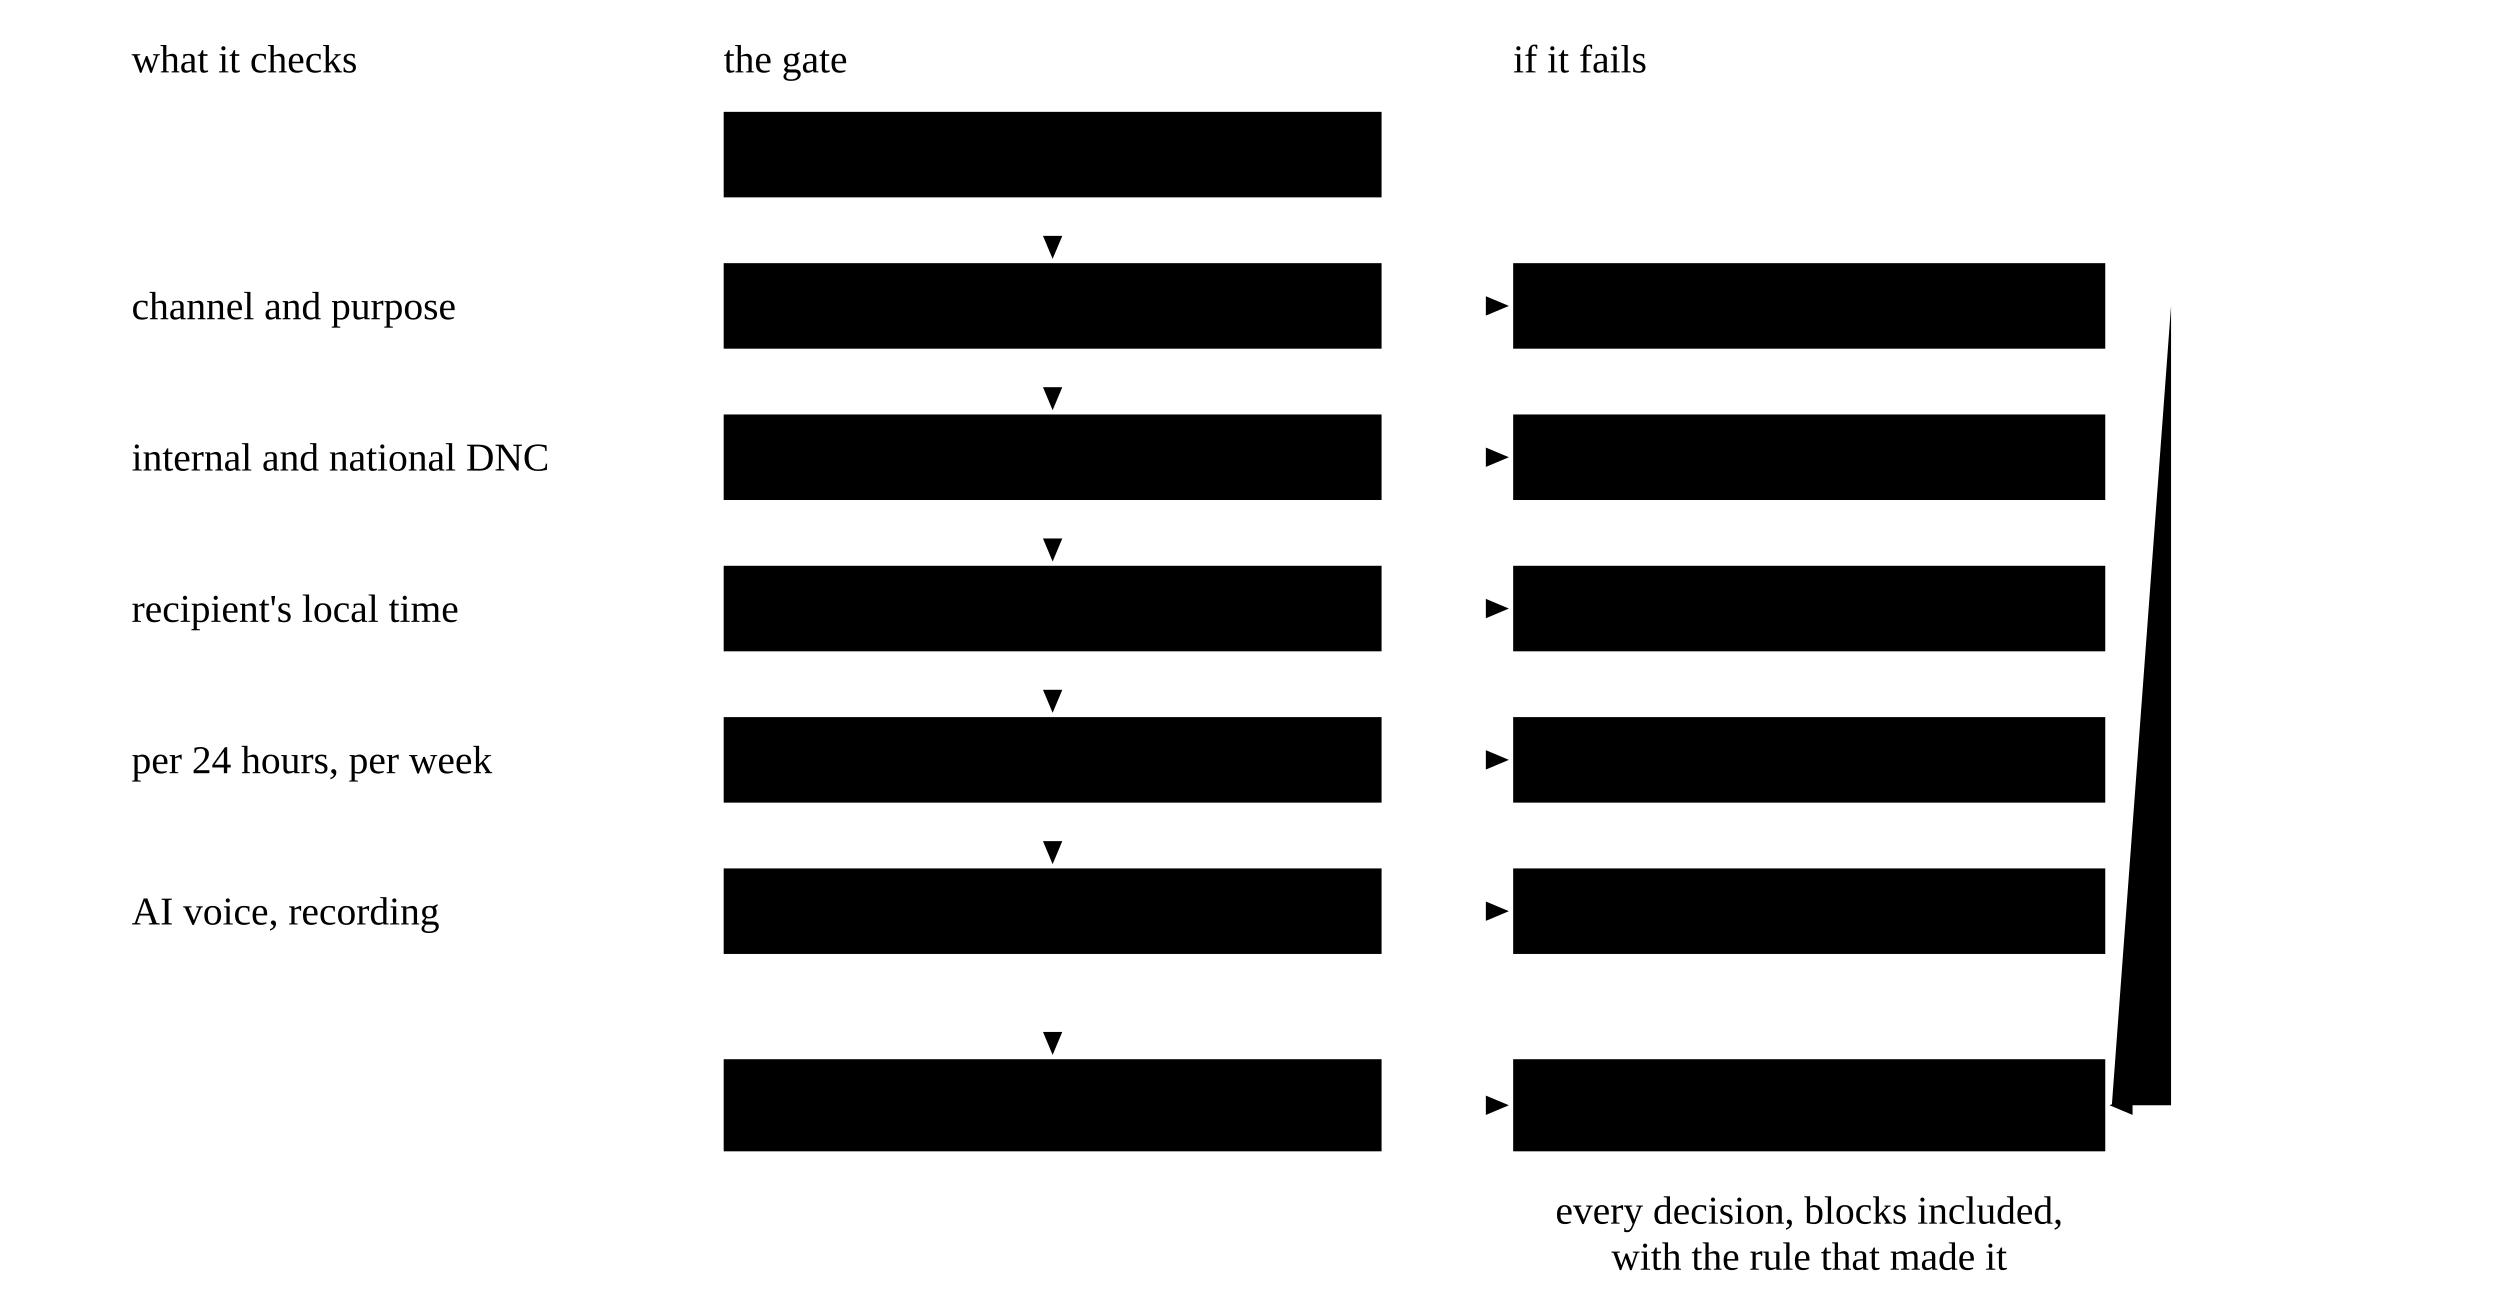
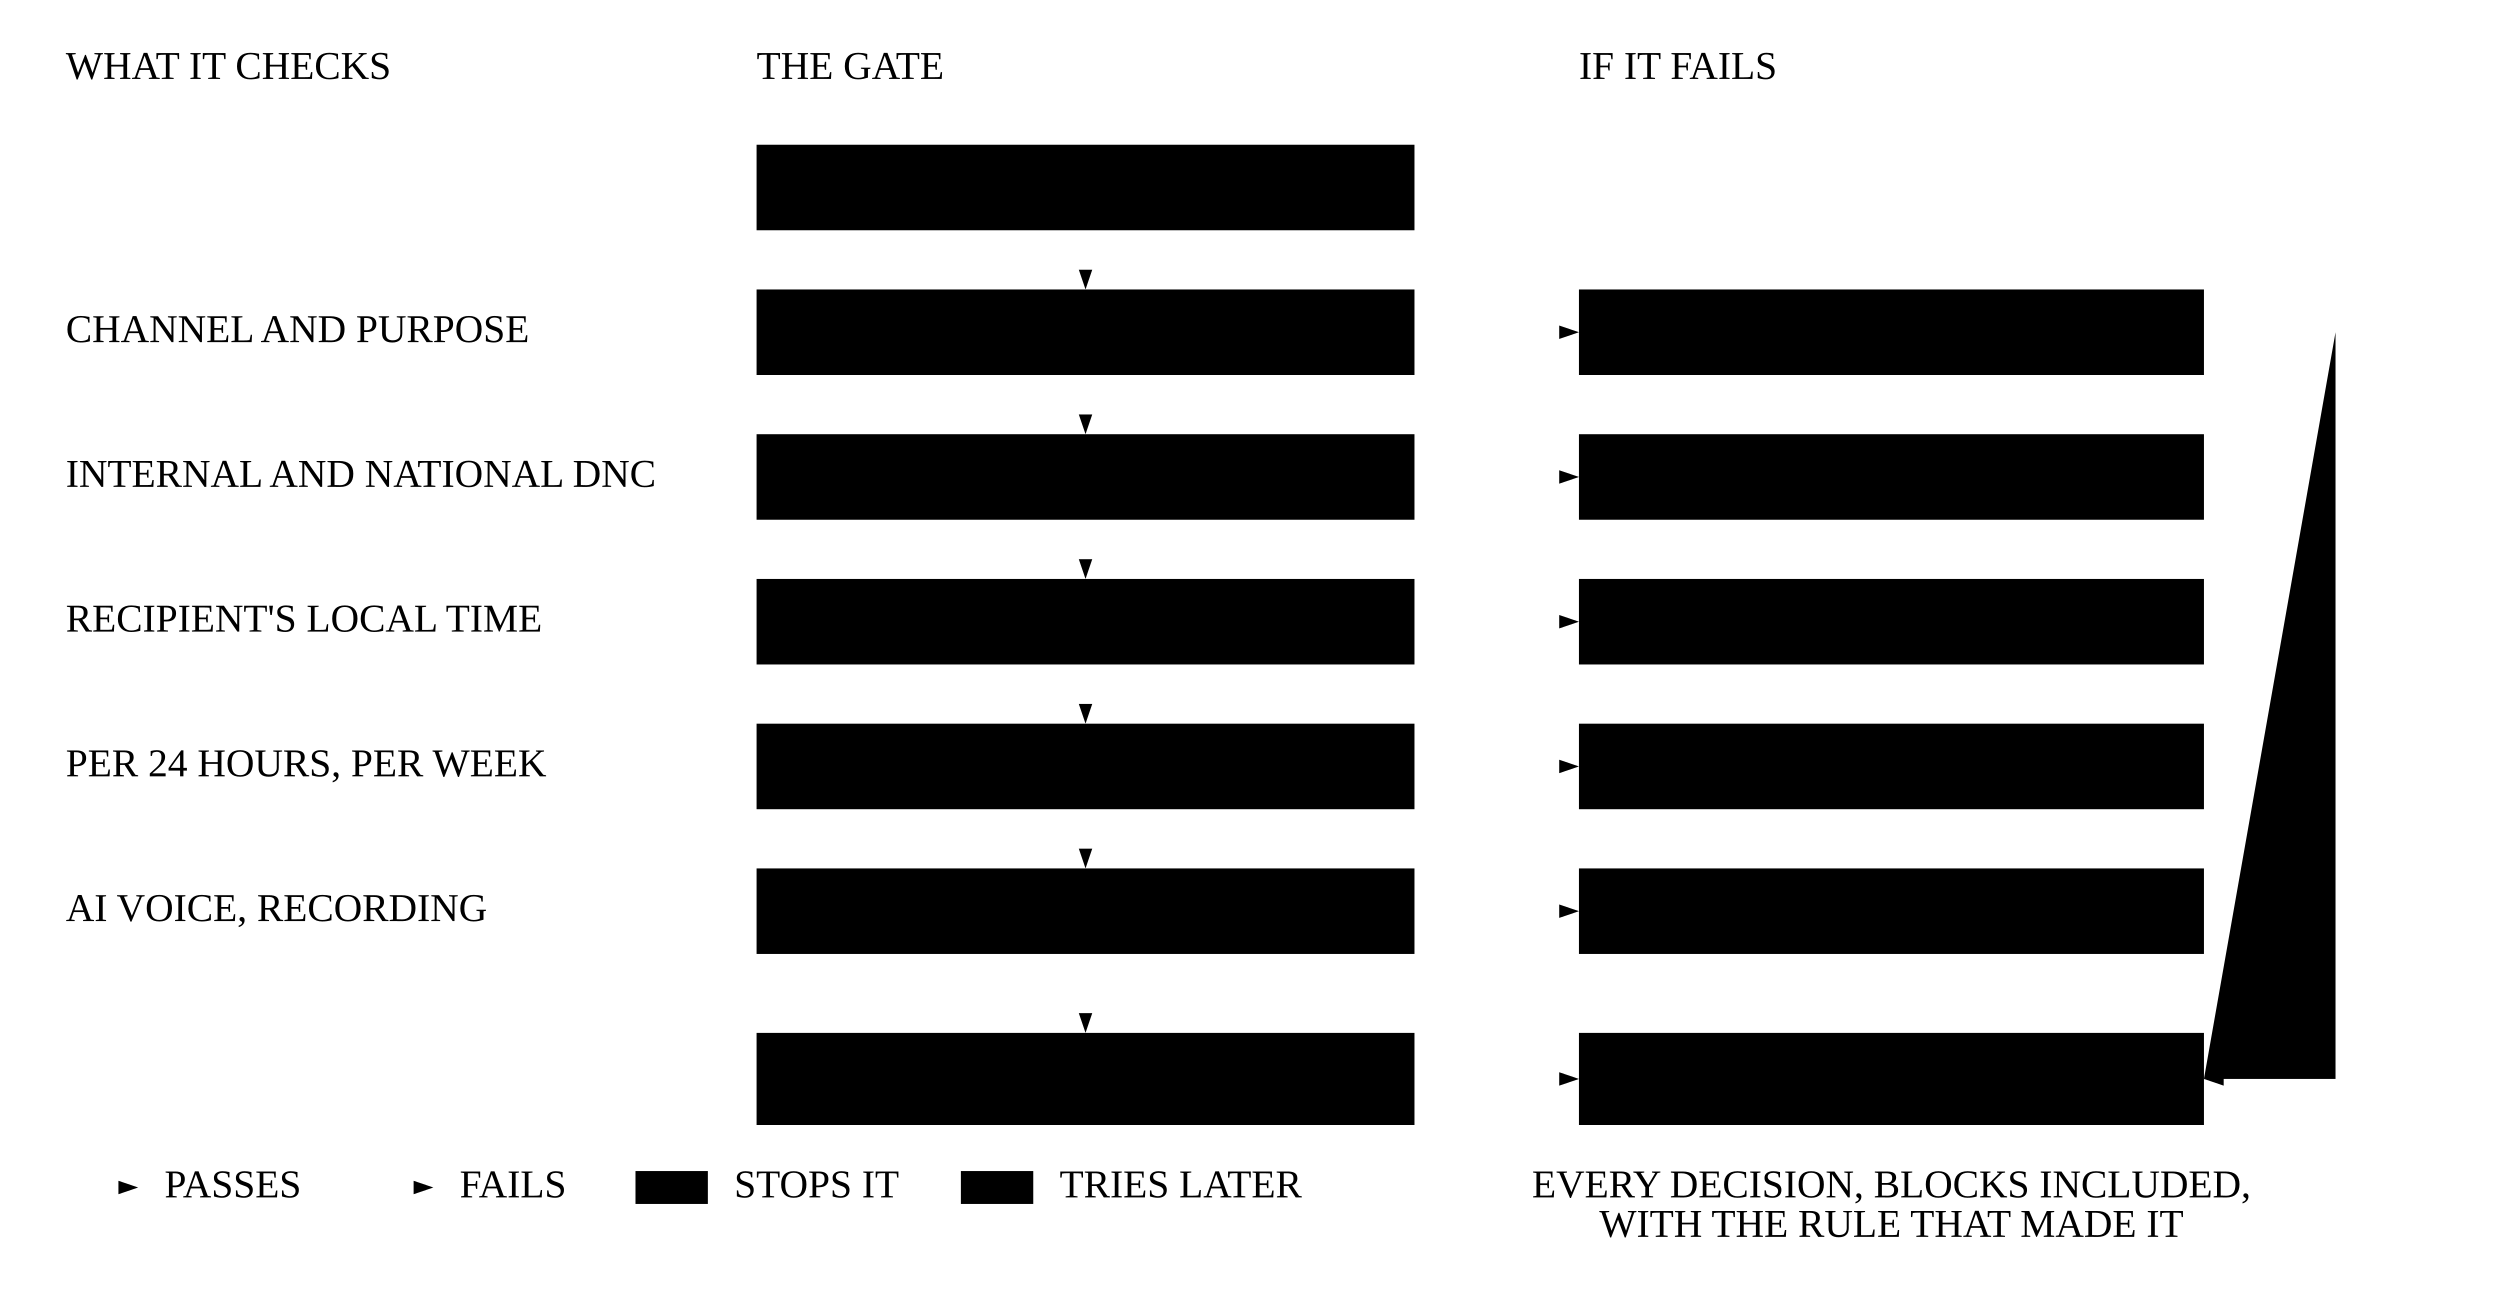
- <svg xmlns="http://www.w3.org/2000/svg" viewBox="0 0 760 400">
+ <svg xmlns="http://www.w3.org/2000/svg" class="dwg" viewBox="0 0 760 394">
  <defs>
-     <marker id="fo-cpg-ah" viewBox="0 0 10 10" refX="9" refY="5" markerWidth="7" markerHeight="7" markerUnits="userSpaceOnUse" orient="auto-start-reverse">
-       <path class="ah" d="M0,0.8L10,5L0,9.2Z" />
+     <marker id="fo-cpg-ah" viewBox="0 0 10 10" refX="10" refY="5" markerWidth="6" markerHeight="6" markerUnits="userSpaceOnUse" orient="auto-start-reverse">
+       <path class="ah ink" d="M0,1.6L10,5L0,8.4Z" />
    </marker>
-     <marker id="fo-cpg-ah-hl" viewBox="0 0 10 10" refX="9" refY="5" markerWidth="7" markerHeight="7" markerUnits="userSpaceOnUse" orient="auto-start-reverse">
-       <path class="ah hl" d="M0,0.8L10,5L0,9.2Z" />
+     <marker id="fo-cpg-ah-hl" viewBox="0 0 10 10" refX="10" refY="5" markerWidth="6" markerHeight="6" markerUnits="userSpaceOnUse" orient="auto-start-reverse">
+       <path class="ah hl" d="M0,1.6L10,5L0,8.4Z" />
    </marker>
-     <marker id="fo-cpg-ah-ink" viewBox="0 0 10 10" refX="9" refY="5" markerWidth="7" markerHeight="7" markerUnits="userSpaceOnUse" orient="auto-start-reverse">
-       <path class="ah ink" d="M0,0.8L10,5L0,9.2Z" />
-     </marker>
+     <pattern id="fo-cpg-hatch" width="5" height="5" patternUnits="userSpaceOnUse" patternTransform="rotate(45)">
+       <path class="hatch-ln" d="M0,0V5" />
+     </pattern>
  </defs>
-   <text class="cap" x="40" y="22">what it checks</text>
-   <text class="cap" x="220" y="22">the gate</text>
-   <text class="cap" x="460" y="22">if it fails</text>
-   <rect class="cell band" x="220" y="34" width="200" height="26" />
-   <text class="t b" x="320" y="47" text-anchor="middle" dominant-baseline="central">call, text, email, AI call</text>
-   <path class="ln hl" d="M320,60V78" marker-end="url(#fo-cpg-ah-hl)" />
-   <text class="n" x="40" y="93" dominant-baseline="central">channel and purpose</text>
-   <rect class="cell" x="220" y="80" width="200" height="26" />
-   <text class="t" x="320" y="93" text-anchor="middle" dominant-baseline="central">consent on file?</text>
-   <path class="ln hl" d="M320,106V124" marker-end="url(#fo-cpg-ah-hl)" />
-   <text class="n" x="40" y="139" dominant-baseline="central">internal and national DNC</text>
-   <rect class="cell" x="220" y="126" width="200" height="26" />
-   <text class="t" x="320" y="139" text-anchor="middle" dominant-baseline="central">not revoked or listed?</text>
-   <path class="ln hl" d="M320,152V170" marker-end="url(#fo-cpg-ah-hl)" />
-   <text class="n" x="40" y="185" dominant-baseline="central">recipient's local time</text>
-   <rect class="cell" x="220" y="172" width="200" height="26" />
-   <text class="t" x="320" y="185" text-anchor="middle" dominant-baseline="central">inside calling window?</text>
-   <path class="ln hl" d="M320,198V216" marker-end="url(#fo-cpg-ah-hl)" />
-   <text class="n" x="40" y="231" dominant-baseline="central">per 24 hours, per week</text>
-   <rect class="cell" x="220" y="218" width="200" height="26" />
-   <text class="t" x="320" y="231" text-anchor="middle" dominant-baseline="central">under frequency cap?</text>
-   <path class="ln hl" d="M320,244V262" marker-end="url(#fo-cpg-ah-hl)" />
-   <text class="n" x="40" y="277" dominant-baseline="central">AI voice, recording</text>
-   <rect class="cell" x="220" y="264" width="200" height="26" />
-   <text class="t" x="320" y="277" text-anchor="middle" dominant-baseline="central">disclosure in place?</text>
-   <path class="ln hl" d="M320,290V320" marker-end="url(#fo-cpg-ah-hl)" />
-   <rect class="cell hl" x="220" y="322" width="200" height="28" />
-   <text class="t hl b" x="320" y="336" text-anchor="middle" dominant-baseline="central">send</text>
-   <path class="ln dash" d="M420,93H458" marker-end="url(#fo-cpg-ah)" />
-   <rect class="cell ghost end" x="460" y="80" width="180" height="26" />
-   <text class="t dim" x="470" y="93" dominant-baseline="central">block: no consent</text>
-   <path class="ln dash" d="M420,139H458" marker-end="url(#fo-cpg-ah)" />
-   <rect class="cell ghost end" x="460" y="126" width="180" height="26" />
-   <text class="t dim" x="470" y="139" dominant-baseline="central">block: opted out</text>
-   <path class="ln dash" d="M420,185H458" marker-end="url(#fo-cpg-ah)" />
-   <rect class="cell ghost" x="460" y="172" width="180" height="26" />
-   <text class="t" x="470" y="185" dominant-baseline="central">defer to window open</text>
-   <path class="ln dash" d="M420,231H458" marker-end="url(#fo-cpg-ah)" />
-   <rect class="cell ghost" x="460" y="218" width="180" height="26" />
-   <text class="t" x="470" y="231" dominant-baseline="central">defer to next slot</text>
-   <path class="ln dash" d="M420,277H458" marker-end="url(#fo-cpg-ah)" />
-   <rect class="cell ghost end" x="460" y="264" width="180" height="26" />
-   <text class="t dim" x="470" y="277" dominant-baseline="central">hold: fix the template</text>
-   <path class="ln dash" d="M640,93H660M640,139H660M640,185H660M640,231H660M640,277H660" />
-   <path class="ln dash" d="M660,93V336H642" marker-end="url(#fo-cpg-ah)" />
-   <path class="ln ink" d="M420,336H458" marker-end="url(#fo-cpg-ah-ink)" />
-   <rect class="cell band" x="460" y="322" width="180" height="28" />
-   <text class="t b" x="550" y="336" text-anchor="middle" dominant-baseline="central">audit log</text>
-   <text class="n" x="550" y="372" text-anchor="middle">every decision, blocks included,</text>
-   <text class="n" x="550" y="386" text-anchor="middle">with the rule that made it</text>
+   <text class="th" x="20" y="24">WHAT IT CHECKS</text>
+   <text class="th" x="230" y="24">THE GATE</text>
+   <text class="th" x="480" y="24">IF IT FAILS</text>
+   <path class="tbl" d="M20,32L740,32" />
+   <rect class="obj fill-1" x="230" y="44" width="200" height="26" />
+   <text class="sl ink" x="330" y="60" text-anchor="middle">CALL, TEXT, EMAIL, AI CALL</text>
+   <rect class="obj fill-2" x="230" y="88" width="200" height="26" />
+   <text class="sl ink" x="330" y="104" text-anchor="middle">CONSENT ON FILE?</text>
+   <path class="flow hl" d="M330,70L330,88" marker-end="url(#fo-cpg-ah-hl)" />
+   <text class="sl" x="20" y="104">CHANNEL AND PURPOSE</text>
+   <rect class="obj fill-1" x="480" y="88" width="190" height="26" />
+   <rect class="obj" x="483" y="91" width="184" height="20" />
+   <text class="sl ink" x="575" y="104" text-anchor="middle">BLOCK: NO CONSENT</text>
+   <path class="flow alt" d="M430,101L480,101" marker-end="url(#fo-cpg-ah)" />
+   <rect class="obj fill-2" x="230" y="132" width="200" height="26" />
+   <text class="sl ink" x="330" y="148" text-anchor="middle">NOT REVOKED OR LISTED?</text>
+   <path class="flow hl" d="M330,114L330,132" marker-end="url(#fo-cpg-ah-hl)" />
+   <text class="sl" x="20" y="148">INTERNAL AND NATIONAL DNC</text>
+   <rect class="obj fill-1" x="480" y="132" width="190" height="26" />
+   <rect class="obj" x="483" y="135" width="184" height="20" />
+   <text class="sl ink" x="575" y="148" text-anchor="middle">BLOCK: OPTED OUT</text>
+   <path class="flow alt" d="M430,145L480,145" marker-end="url(#fo-cpg-ah)" />
+   <rect class="obj fill-2" x="230" y="176" width="200" height="26" />
+   <text class="sl ink" x="330" y="192" text-anchor="middle">INSIDE CALLING WINDOW?</text>
+   <path class="flow hl" d="M330,158L330,176" marker-end="url(#fo-cpg-ah-hl)" />
+   <text class="sl" x="20" y="192">RECIPIENT'S LOCAL TIME</text>
+   <rect class="slot" x="480" y="176" width="190" height="26" />
+   <text class="sl" x="575" y="192" text-anchor="middle">DEFER TO WINDOW OPEN</text>
+   <path class="flow alt" d="M430,189L480,189" marker-end="url(#fo-cpg-ah)" />
+   <rect class="obj fill-2" x="230" y="220" width="200" height="26" />
+   <text class="sl ink" x="330" y="236" text-anchor="middle">UNDER FREQUENCY CAP?</text>
+   <path class="flow hl" d="M330,202L330,220" marker-end="url(#fo-cpg-ah-hl)" />
+   <text class="sl" x="20" y="236">PER 24 HOURS, PER WEEK</text>
+   <rect class="slot" x="480" y="220" width="190" height="26" />
+   <text class="sl" x="575" y="236" text-anchor="middle">DEFER TO NEXT SLOT</text>
+   <path class="flow alt" d="M430,233L480,233" marker-end="url(#fo-cpg-ah)" />
+   <rect class="obj fill-2" x="230" y="264" width="200" height="26" />
+   <text class="sl ink" x="330" y="280" text-anchor="middle">DISCLOSURE IN PLACE?</text>
+   <path class="flow hl" d="M330,246L330,264" marker-end="url(#fo-cpg-ah-hl)" />
+   <text class="sl" x="20" y="280">AI VOICE, RECORDING</text>
+   <rect class="obj fill-1" x="480" y="264" width="190" height="26" />
+   <rect class="obj" x="483" y="267" width="184" height="20" />
+   <text class="sl ink" x="575" y="280" text-anchor="middle">HOLD: FIX THE TEMPLATE</text>
+   <path class="flow alt" d="M430,277L480,277" marker-end="url(#fo-cpg-ah)" />
+   <rect class="obj hl" x="230" y="314" width="200" height="28" />
+   <text class="sl ink hl" x="330" y="331" text-anchor="middle">SEND</text>
+   <path class="flow hl" d="M330,290L330,314" marker-end="url(#fo-cpg-ah-hl)" />
+   <rect class="obj fill-1" x="480" y="314" width="190" height="28" />
+   <path class="obj" d="M489,314L489,342" />
+   <text class="sl ink" x="579.5" y="331" text-anchor="middle">AUDIT LOG</text>
+   <path class="flow" d="M430,328L480,328" marker-end="url(#fo-cpg-ah)" />
+   <path class="flow alt" d="M670,101L710,101" />
+   <path class="flow alt" d="M670,145L710,145" />
+   <path class="flow alt" d="M670,189L710,189" />
+   <path class="flow alt" d="M670,233L710,233" />
+   <path class="flow alt" d="M670,277L710,277" />
+   <path class="flow alt" d="M710,101L710,328L670,328" marker-end="url(#fo-cpg-ah)" />
+   <text class="sl" x="575" y="364" text-anchor="middle">EVERY DECISION, BLOCKS INCLUDED,</text>
+   <text class="sl" x="575" y="376" text-anchor="middle">WITH THE RULE THAT MADE IT</text>
+   <path class="flow hl" d="M20,361L42,361" marker-end="url(#fo-cpg-ah-hl)" />
+   <text class="sl" x="50" y="364">PASSES</text>
+   <path class="flow alt" d="M109.74,361L131.74,361" marker-end="url(#fo-cpg-ah)" />
+   <text class="sl" x="139.74" y="364">FAILS</text>
+   <rect class="obj fill-2" x="193.19" y="356" width="22" height="10" />
+   <rect class="obj" x="196.19" y="359" width="16" height="4" />
+   <text class="sl" x="223.19" y="364">STOPS IT</text>
+   <rect class="slot" x="292.11" y="356" width="22" height="10" />
+   <text class="sl" x="322.11" y="364">TRIES LATER</text>
</svg>
